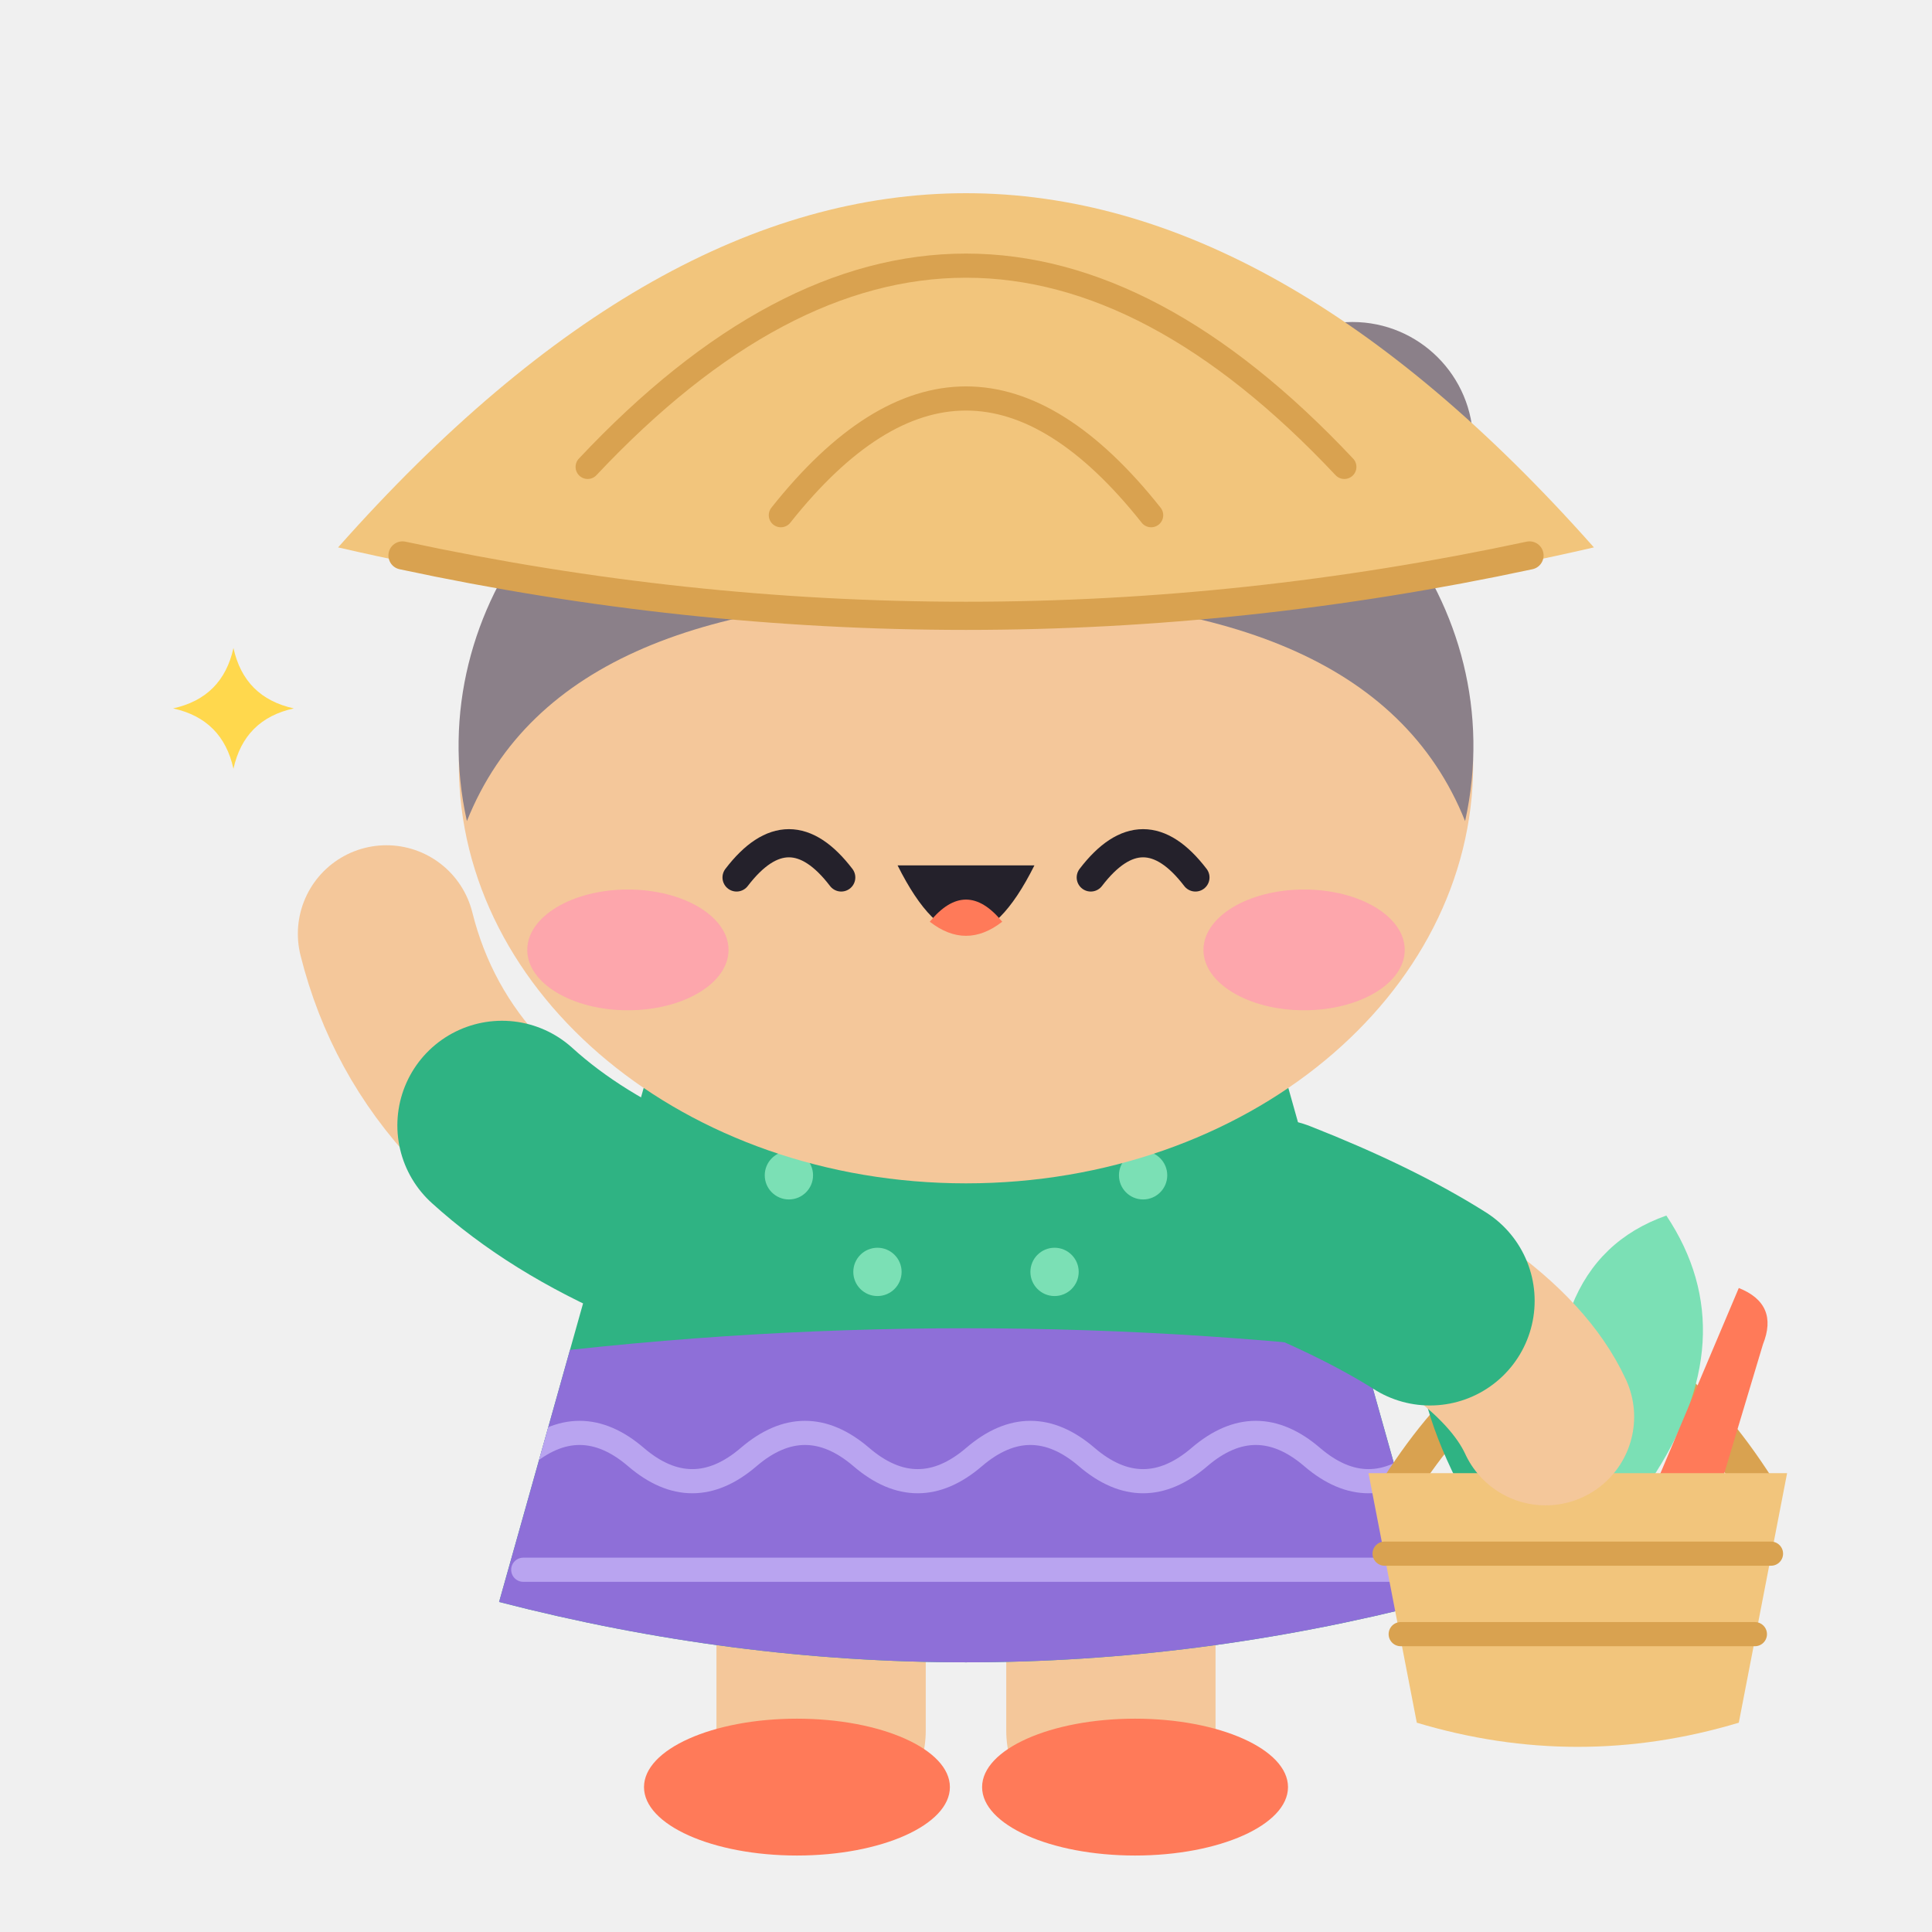
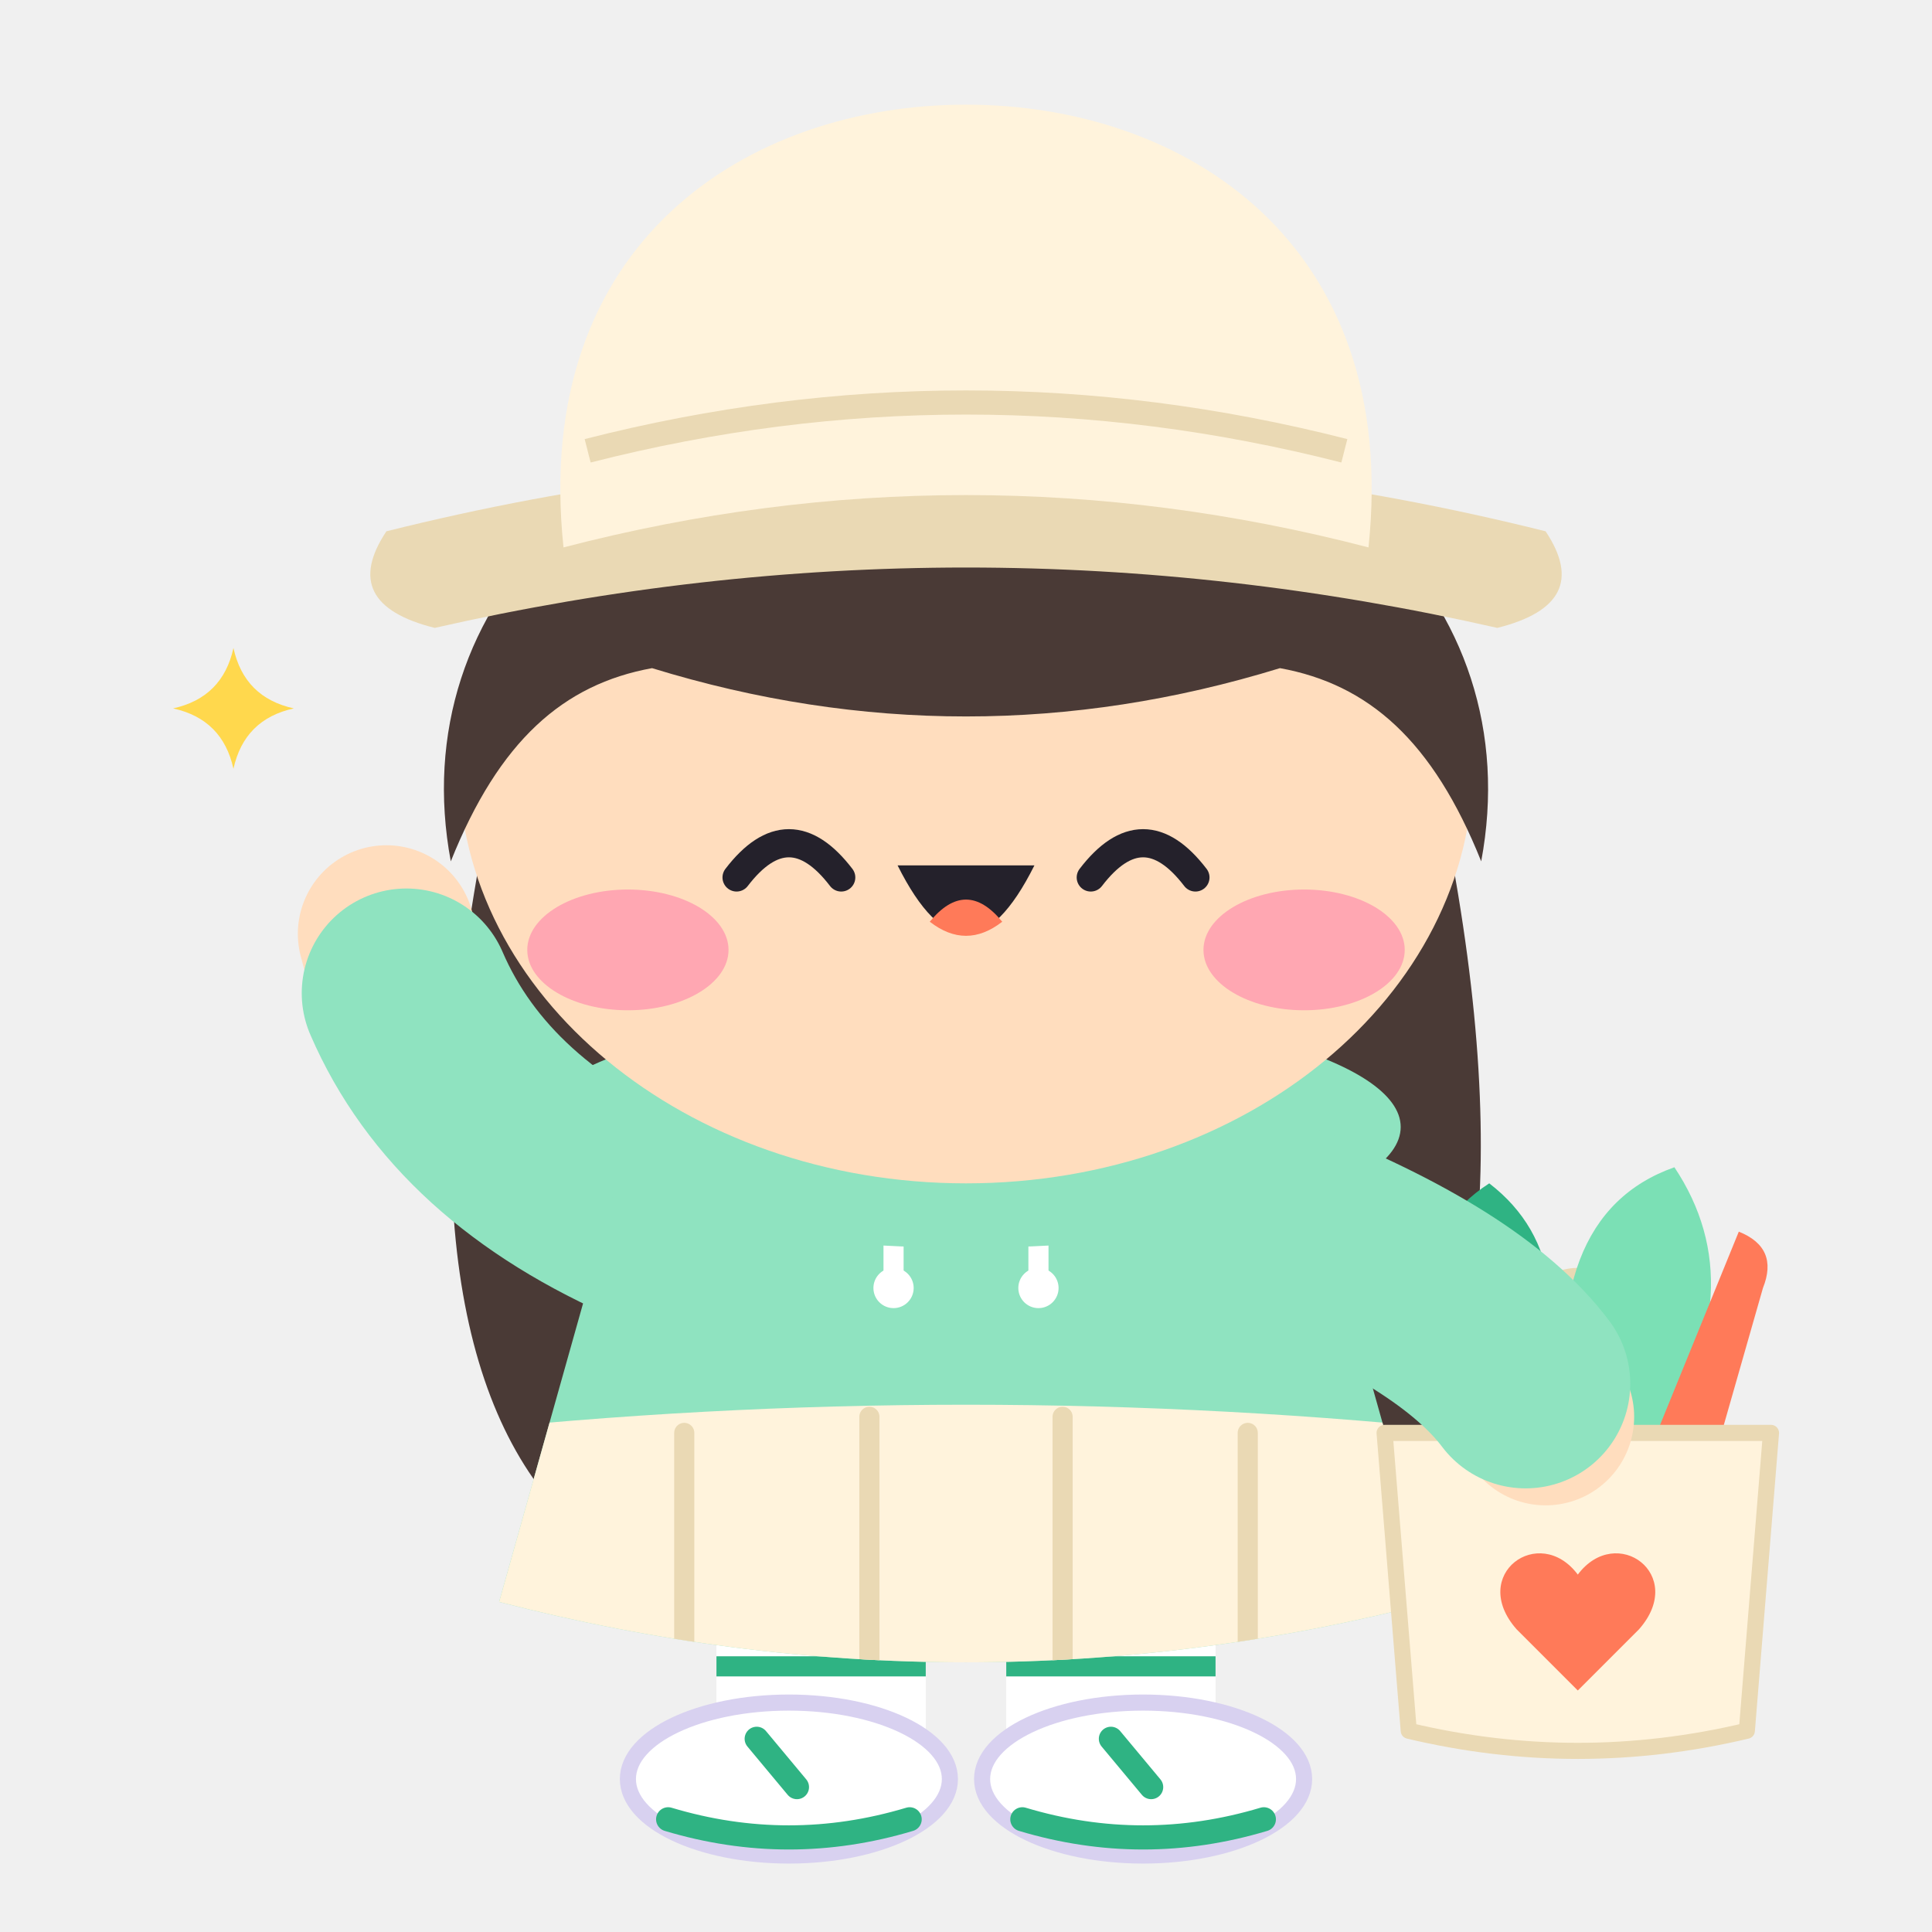
<svg xmlns="http://www.w3.org/2000/svg" viewBox="0 0 480 480" width="480" height="480">
-   <path d="M204 392 V430 M276 392 V430" stroke="#F4C79A" stroke-width="52" stroke-linecap="round" />
-   <ellipse cx="198" cy="444" rx="38" ry="17" fill="#FF7A59" />
-   <ellipse cx="282" cy="444" rx="38" ry="17" fill="#FF7A59" />
-   <path d="M164 304 Q108.0 280.0 96 232" stroke="#F4C79A" stroke-width="44" stroke-linecap="round" fill="none" />
-   <path d="M164 304 Q140.48 293.92 124.722 279.606" stroke="#2FB383" stroke-width="52" stroke-linecap="round" fill="none" />
-   <clipPath id="c34295">
+   <path d="M124 190 C104 280 110 340 136 372 H344 C370 340 376 280 356 190 Z" fill="#4A3A36" />
+   <path d="M204 392 V430 M276 392 V430" stroke="#FFFFFF" stroke-width="52" stroke-linecap="round" />
+   <path d="M178 402 h52 M250 402 h52 M178 414 h52 M250 414 h52" stroke="#2FB383" stroke-width="5" />
+   <ellipse cx="196" cy="442" rx="40" ry="19" fill="#FFFFFF" stroke="#D8D1F0" stroke-width="4" />
+   <path d="M166 452 q30 9 60 0" stroke="#2FB383" stroke-width="6" stroke-linecap="round" fill="none" />
+   <path d="M188 432 l10 12" stroke="#2FB383" stroke-width="6" stroke-linecap="round" />
+   <ellipse cx="284" cy="442" rx="40" ry="19" fill="#FFFFFF" stroke="#D8D1F0" stroke-width="4" />
+   <path d="M254 452 q30 9 60 0" stroke="#2FB383" stroke-width="6" stroke-linecap="round" fill="none" />
+   <path d="M276 432 l10 12" stroke="#2FB383" stroke-width="6" stroke-linecap="round" />
+   <path d="M164 304 Q108.0 280.0 96 232" stroke="#FFDDBE" stroke-width="44" stroke-linecap="round" fill="none" />
+   <path d="M164 304 Q116.96 283.84 100.966 246.746" stroke="#8FE3C0" stroke-width="52" stroke-linecap="round" fill="none" />
+   <clipPath id="c84228">
    <path d="M160 270 Q240 246 320 270 L356 398 Q240 428 124 398 Z" />
  </clipPath>
-   <path d="M160 270 Q240 246 320 270 L356 398 Q240 428 124 398 Z" fill="#2FB383" />
-   <g clip-path="url(#c34295)">
-     <circle cx="196" cy="292" r="6" fill="#7BE0B5" />
-     <circle cx="240" cy="284" r="6" fill="#7BE0B5" />
-     <circle cx="284" cy="292" r="6" fill="#7BE0B5" />
-     <circle cx="218" cy="316" r="6" fill="#7BE0B5" />
-     <circle cx="262" cy="316" r="6" fill="#7BE0B5" />
-     <path d="M120 338 Q240 322 360 338 V430 H120 Z" fill="#8E6FD8" />
-     <path d="M130 362 q14 -12 28 0 t28 0 t28 0 t28 0 t28 0 t28 0 t28 0 t28 0 M130 390 h230" stroke="#B9A4F0" stroke-width="6" fill="none" stroke-linecap="round" />
+   <path d="M160 270 Q240 246 320 270 L356 398 Q240 428 124 398 Z" fill="#8FE3C0" />
+   <g clip-path="url(#c84228)">
+     <path d="M222 282 v34 M258 282 v34" stroke="#FFFFFF" stroke-width="5" stroke-linecap="round" />
+     <circle cx="222" cy="320" r="5" fill="#FFFFFF" />
+     <circle cx="258" cy="320" r="5" fill="#FFFFFF" />
+     <path d="M110 356 Q240 342 370 356 V440 H110 Z" fill="#FFF3DC" />
+     <path d="M170 356 V430 M216 352 V430 M264 352 V430 M310 356 V430" stroke="#EAD9B4" stroke-width="5" stroke-linecap="round" />
  </g>
-   <ellipse cx="240" cy="190" rx="126" ry="104" fill="#F4C79A" />
-   <circle cx="336" cy="110" r="30" fill="#8B8089" />
-   <path d="M116 204 C104 150 146 100 196 98 L284 98 C334 100 376 150 364 204 C348 164 304 148 240 148 C176 148 132 164 116 204 Z" fill="#8B8089" />
-   <path d="M84 136 Q240 -40 396 136 Q240 172 84 136 Z" fill="#F2C57C" />
-   <path d="M146 116 Q240 16 334 116 M194 128 Q240 70 286 128" stroke="#D9A250" stroke-width="6" fill="none" stroke-linecap="round" />
-   <path d="M100 138 Q240 168 380 138" stroke="#D9A250" stroke-width="7" fill="none" stroke-linecap="round" />
+   <ellipse cx="240" cy="280" rx="108" ry="30" fill="#8FE3C0" />
+   <ellipse cx="240" cy="190" rx="126" ry="104" fill="#FFDDBE" />
+   <path d="M112 214 C100 150 152 96 240 96 C328 96 380 150 368 214 C356 184 340 170 318 166 Q240 190 162 166 C140 170 124 184 112 214 Z" fill="#4A3A36" />
+   <path d="M96 132 Q240 96 384 132 Q396 150 372 156 Q240 126 108 156 Q84 150 96 132 Z" fill="#EAD9B4" />
+   <path d="M140 136 C132 60 186 26 240 26 C294 26 348 60 340 136 Q240 110 140 136 Z" fill="#FFF3DC" />
+   <path d="M146 112 Q240 88 334 112" stroke="#EAD9B4" stroke-width="6" fill="none" />
  <g transform="translate(0 -48)">
-     <ellipse cx="156" cy="284" rx="25" ry="15" fill="#FF9DB0" opacity="0.8" />
-     <ellipse cx="324" cy="284" rx="25" ry="15" fill="#FF9DB0" opacity="0.8" />
+     <ellipse cx="156" cy="284" rx="25" ry="15" fill="#FF9DB0" opacity="0.85" />
+     <ellipse cx="324" cy="284" rx="25" ry="15" fill="#FF9DB0" opacity="0.85" />
    <path d="M183 266 q13 -17 26 0 M271 266 q13 -17 26 0" stroke="#24212B" stroke-width="7" stroke-linecap="round" fill="none" />
    <path d="M223 263 q17 34 34 0 z" fill="#24212B" />
    <path d="M231 277 q9 7 18 0 q-9 -11 -18 0 z" fill="#FF7A59" />
  </g>
-   <path d="M346 372 q46 -74 92 0" stroke="#D9A250" stroke-width="9" fill="none" stroke-linecap="round" />
-   <path d="M362 368 q-22 -44 6 -62 q26 20 8 62 z" fill="#2FB383" />
-   <path d="M388 368 q-8 -54 26 -66 q20 30 -4 66 z" fill="#7BE0B5" />
-   <path d="M410 372 l22 -52 q10 4 6 14 l-12 40 z" fill="#FF7A59" />
-   <path d="M340 366 h104 l-12 62 q-40 12 -80 0 z" fill="#F2C57C" />
-   <path d="M344 386 h96 M348 406 h88" stroke="#D9A250" stroke-width="6" stroke-linecap="round" />
-   <path d="M316 304 Q372.0 326.0 384 352" stroke="#F4C79A" stroke-width="44" stroke-linecap="round" fill="none" />
-   <path d="M316 304 Q339.52 313.24 355.278 323.186" stroke="#2FB383" stroke-width="52" stroke-linecap="round" fill="none" />
+   <path d="M366 352 q26 -66 52 0" stroke="#EAD9B4" stroke-width="8" fill="none" stroke-linecap="round" />
+   <path d="M364 358 q-22 -46 6 -64 q26 20 8 64 z" fill="#2FB383" />
+   <path d="M390 358 q-8 -56 26 -68 q20 30 -4 68 z" fill="#7BE0B5" />
+   <path d="M410 360 l22 -54 q10 4 6 14 l-12 42 z" fill="#FF7A59" />
+   <path d="M344 356 h96 l-6 74 q-42 10 -84 0 z" fill="#FFF3DC" stroke="#EAD9B4" stroke-width="4" stroke-linejoin="round" />
+   <path transform="translate(392 396) scale(0.8)" d="M0 -6 c-12 -16 -34 0 -19 17 l19 19 l19 -19 c15 -17 -7 -33 -19 -17 z" fill="#FF7A59" />
+   <path d="M316 304 Q372.0 326.0 384 352" stroke="#FFDDBE" stroke-width="44" stroke-linecap="round" fill="none" />
+   <path d="M316 304 Q363.04 322.48 379.034 343.782" stroke="#8FE3C0" stroke-width="52" stroke-linecap="round" fill="none" />
  <path d="M58 161 q2.7 12.3 15 15 q-12.3 2.7 -15 15 q-2.7 -12.3 -15 -15 q12.3 -2.7 15 -15 z" fill="#FFD84D" />
</svg>
